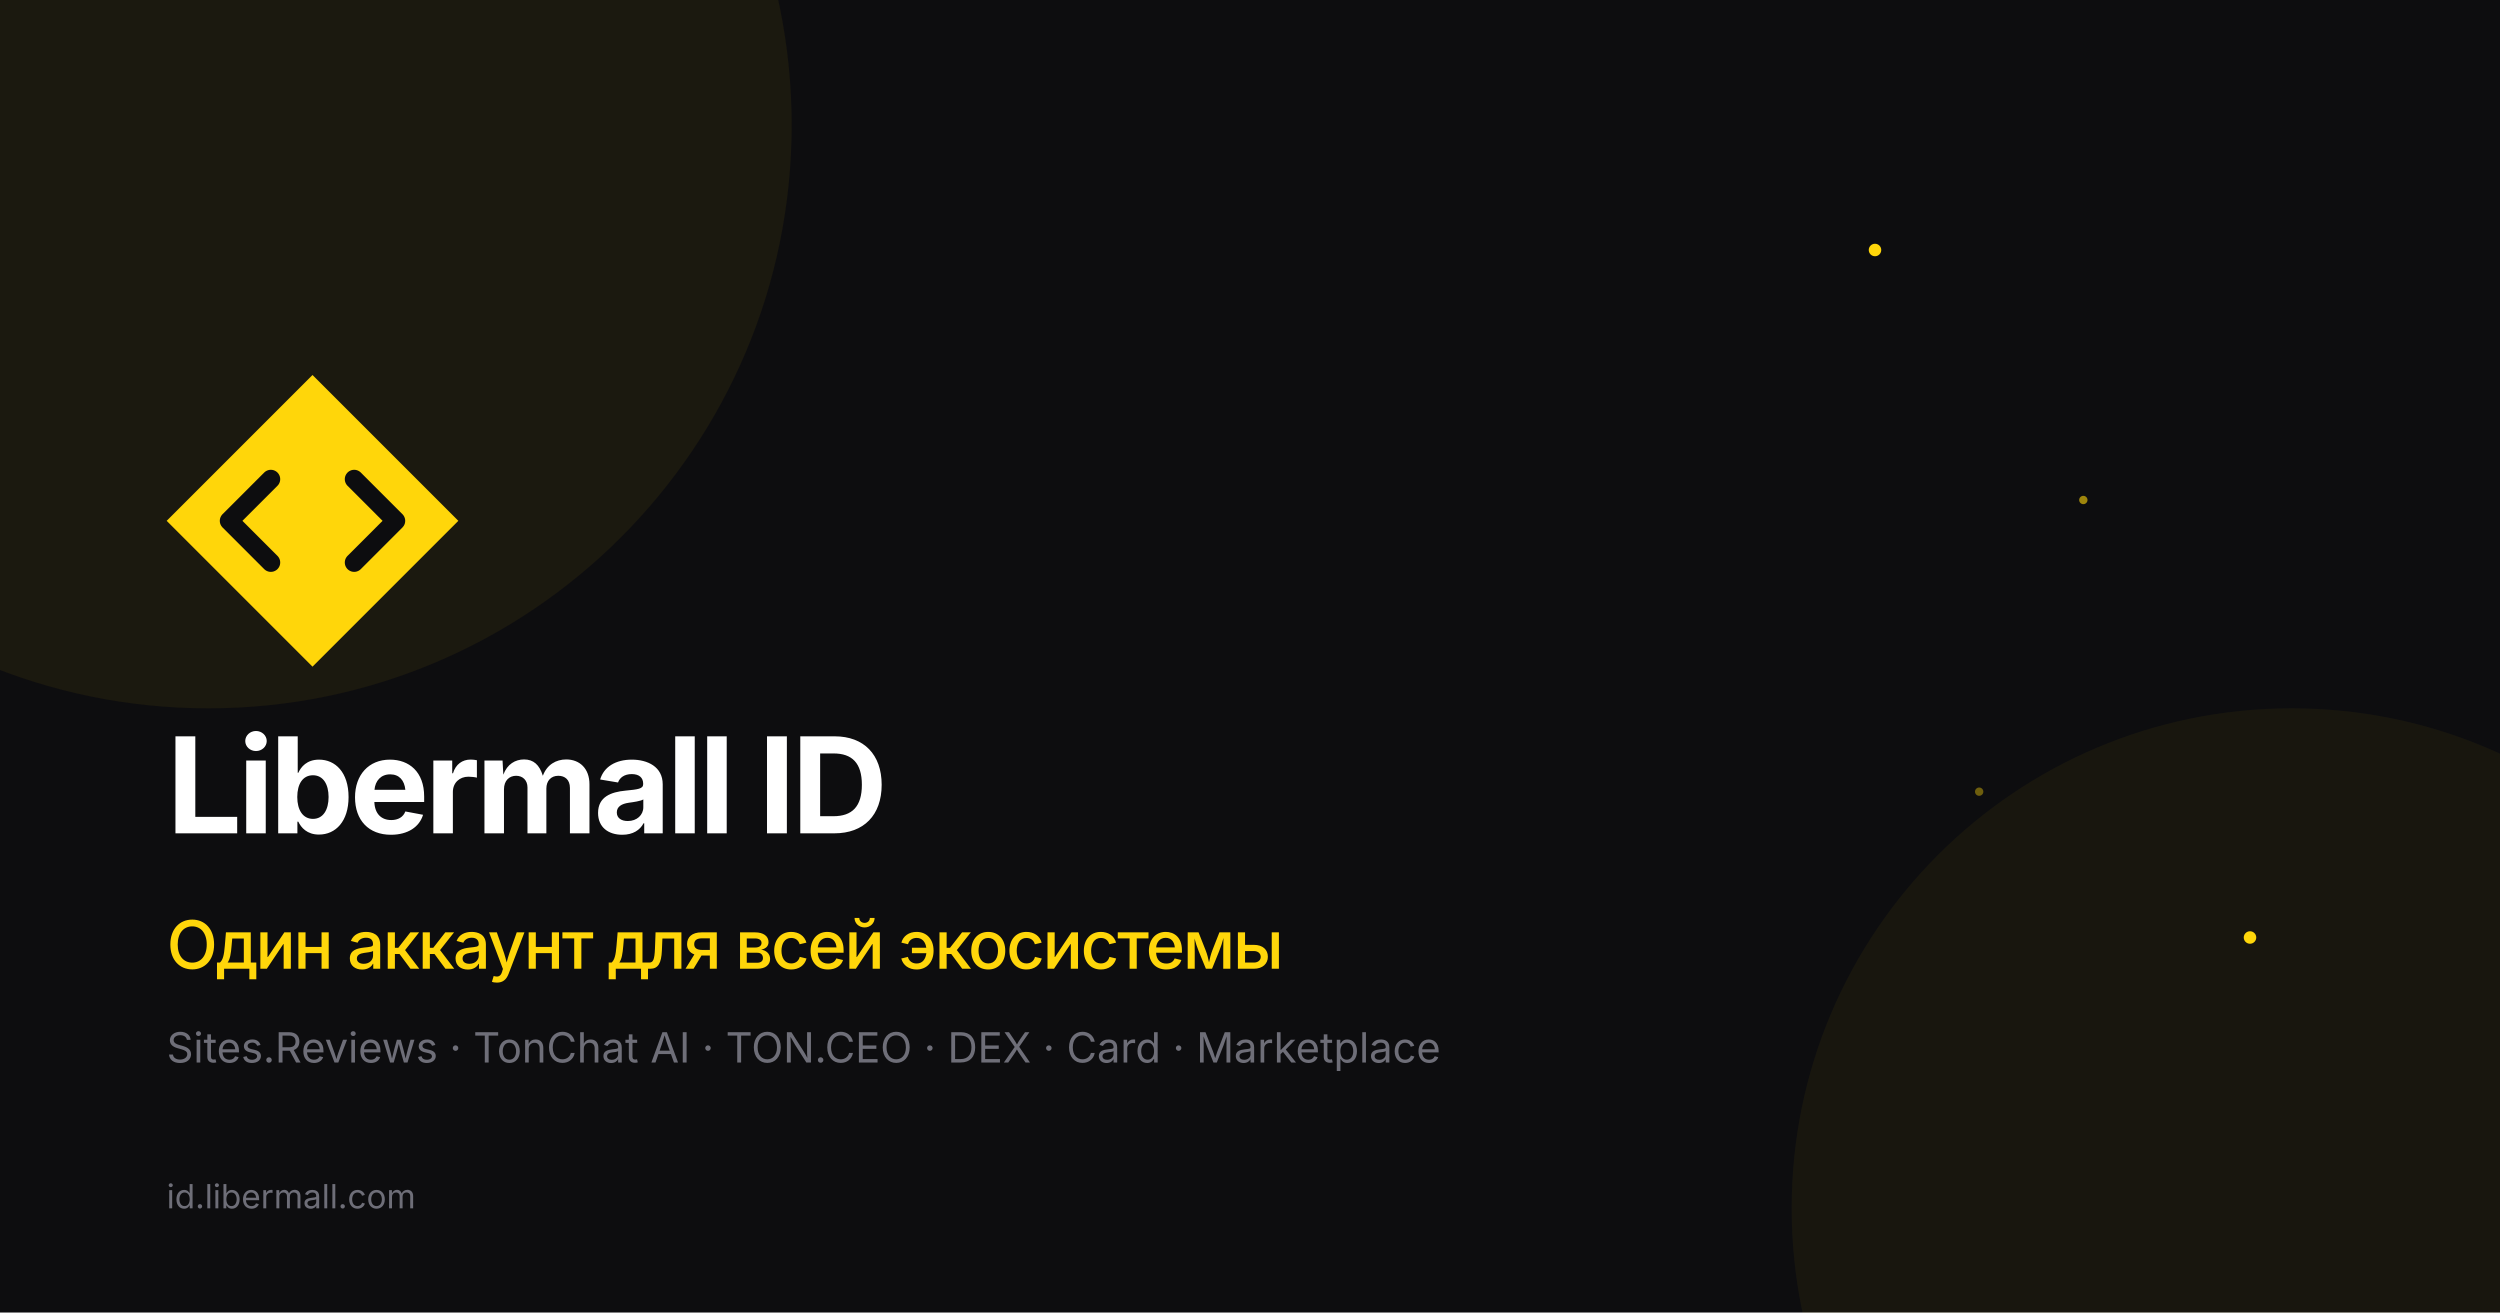
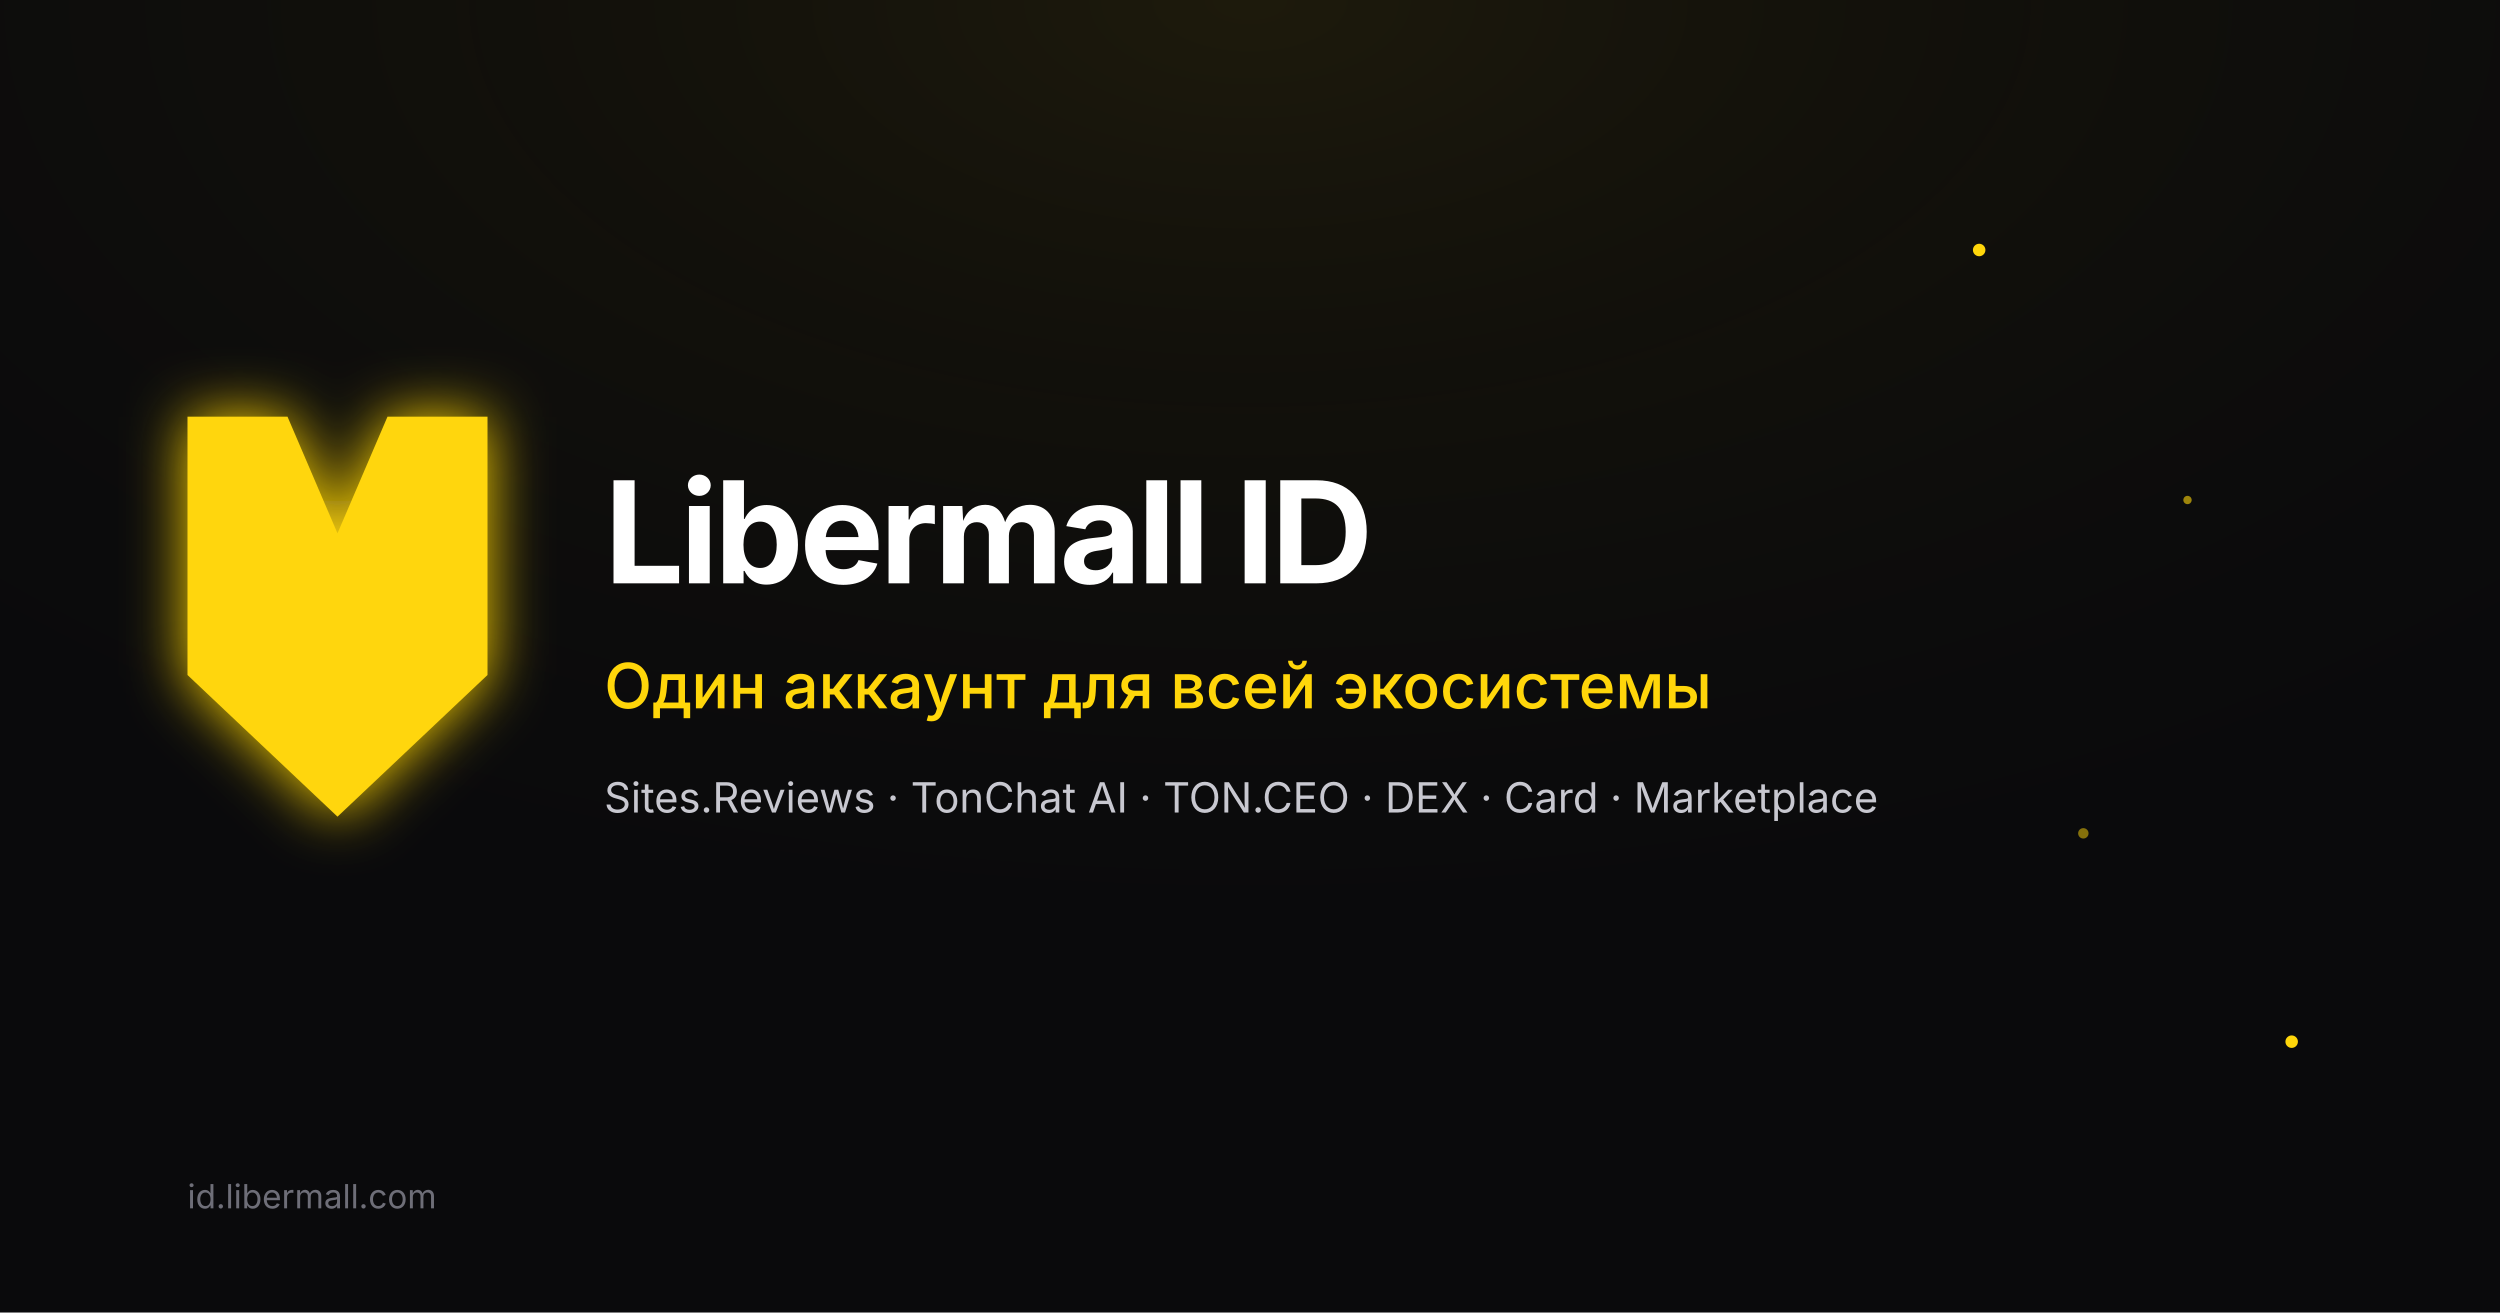
<svg xmlns="http://www.w3.org/2000/svg" viewBox="0 0 1200 630" width="1200" height="630">
-   <rect width="1200" height="630" fill="#0D0D0F" />
-   <circle cx="100" cy="60" r="280" fill="#FFD60A" opacity="0.06" />
-   <circle cx="1100" cy="580" r="240" fill="#FFD60A" opacity="0.05" />
-   <g transform="translate(80, 180)">
-     <path d="M70 0 L140 70 L70 140 L0 70 Z" fill="#FFD60A" />
-     <path d="M50 50 L30 70 L50 90" stroke="#0D0D0F" stroke-width="9" stroke-linecap="round" stroke-linejoin="round" fill="none" />
-     <path d="M90 50 L110 70 L90 90" stroke="#0D0D0F" stroke-width="9" stroke-linecap="round" stroke-linejoin="round" fill="none" />
+   <defs>
+     <radialGradient id="bg" cx="50%" cy="0%" r="80%">
+       <stop offset="0%" stop-color="rgba(255,214,10,0.08)" />
+       <stop offset="100%" stop-color="rgba(0,0,0,0)" />
+     </radialGradient>
+     <filter id="big-glow" x="-50%" y="-50%" width="200%" height="200%">
+       <feGaussianBlur stdDeviation="14" result="blur" />
+       <feMerge>
+         <feMergeNode in="blur" />
+         <feMergeNode in="SourceGraphic" />
+       </feMerge>
+     </filter>
+   </defs>
+   <rect width="1200" height="630" fill="#0A0A0C" />
+   <rect width="1200" height="630" fill="url(#bg)" />
+   <g transform="translate(90, 200)">
+     <path d="M 0 0 L 48 0 L 72 56 L 96 0 L 144 0 L 144 124 L 72 192 L 0 124 Z" fill="#FFD60A" filter="url(#big-glow)" />
  </g>
-   <text x="80" y="400" font-family="Inter, system-ui, sans-serif" font-size="64" font-weight="700" fill="#FFFFFF" letter-spacing="-2">Libermall ID</text>
-   <text x="80" y="465" font-family="Inter, system-ui, sans-serif" font-size="32" font-weight="500" fill="#FFD60A" letter-spacing="-1">Один аккаунт для всей экосистемы</text>
-   <text x="80" y="510" font-family="Inter, system-ui, sans-serif" font-size="20" fill="#6E6E78">Sites.Reviews · TonChat AI · TON.CEO · DEX · Card · Marketplace</text>
-   <text x="80" y="580" font-family="Inter, system-ui, sans-serif" font-size="16" fill="#6E6E78">id.libermall.com</text>
-   <circle cx="900" cy="120" r="3" fill="#FFD60A" />
-   <circle cx="1000" cy="240" r="2" fill="#FFD60A" opacity="0.6" />
-   <circle cx="950" cy="380" r="2" fill="#FFD60A" opacity="0.4" />
-   <circle cx="1080" cy="450" r="3" fill="#FFD60A" />
+   <text x="290" y="280" font-family="Inter, system-ui, sans-serif" font-size="68" font-weight="700" fill="#FFFFFF" letter-spacing="-2">Libermall ID</text>
+   <text x="290" y="340" font-family="Inter, system-ui, sans-serif" font-size="30" font-weight="500" fill="#FFD60A">Один аккаунт для всей экосистемы</text>
+   <text x="290" y="390" font-family="Inter, system-ui, sans-serif" font-size="20" fill="#C8C8D0">Sites.Reviews · TonChat AI · TON.CEO · DEX · Card · Marketplace</text>
+   <text x="90" y="580" font-family="Inter, system-ui, sans-serif" font-size="16" fill="#6E6E78">id.libermall.com</text>
+   <circle cx="950" cy="120" r="3" fill="#FFD60A" />
+   <circle cx="1050" cy="240" r="2" fill="#FFD60A" opacity="0.6" />
+   <circle cx="1000" cy="400" r="2.5" fill="#FFD60A" opacity="0.5" />
+   <circle cx="1100" cy="500" r="3" fill="#FFD60A" />
</svg>
